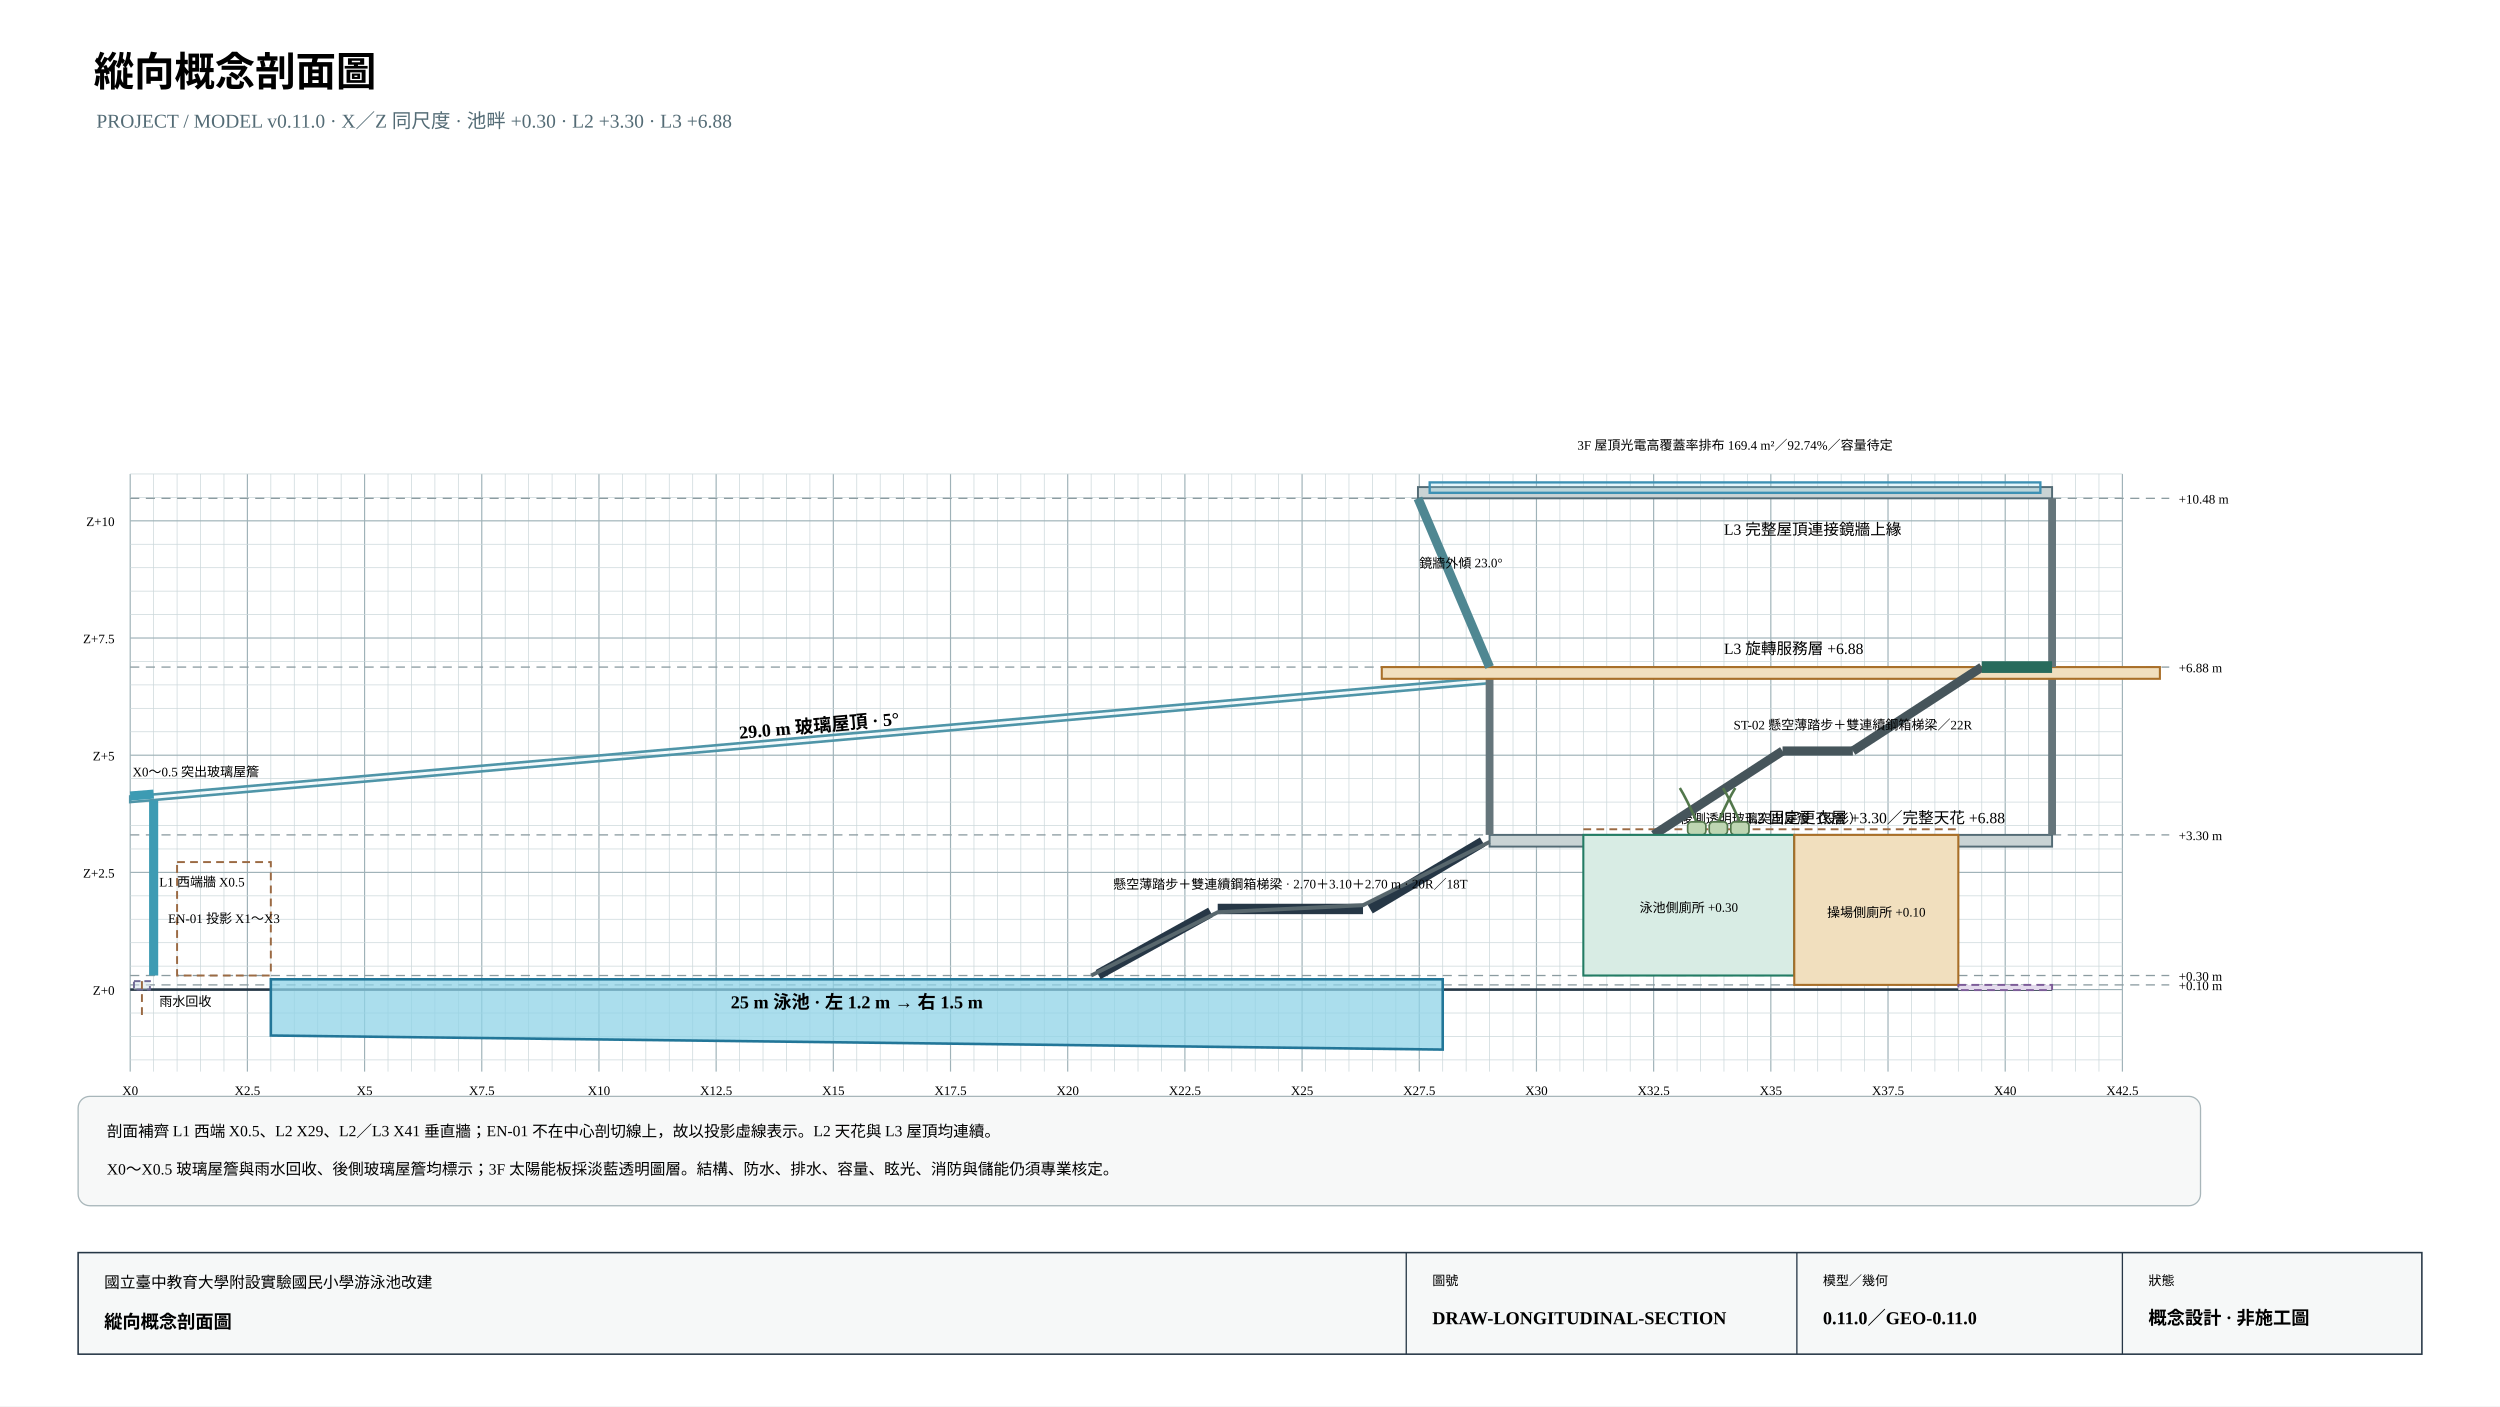
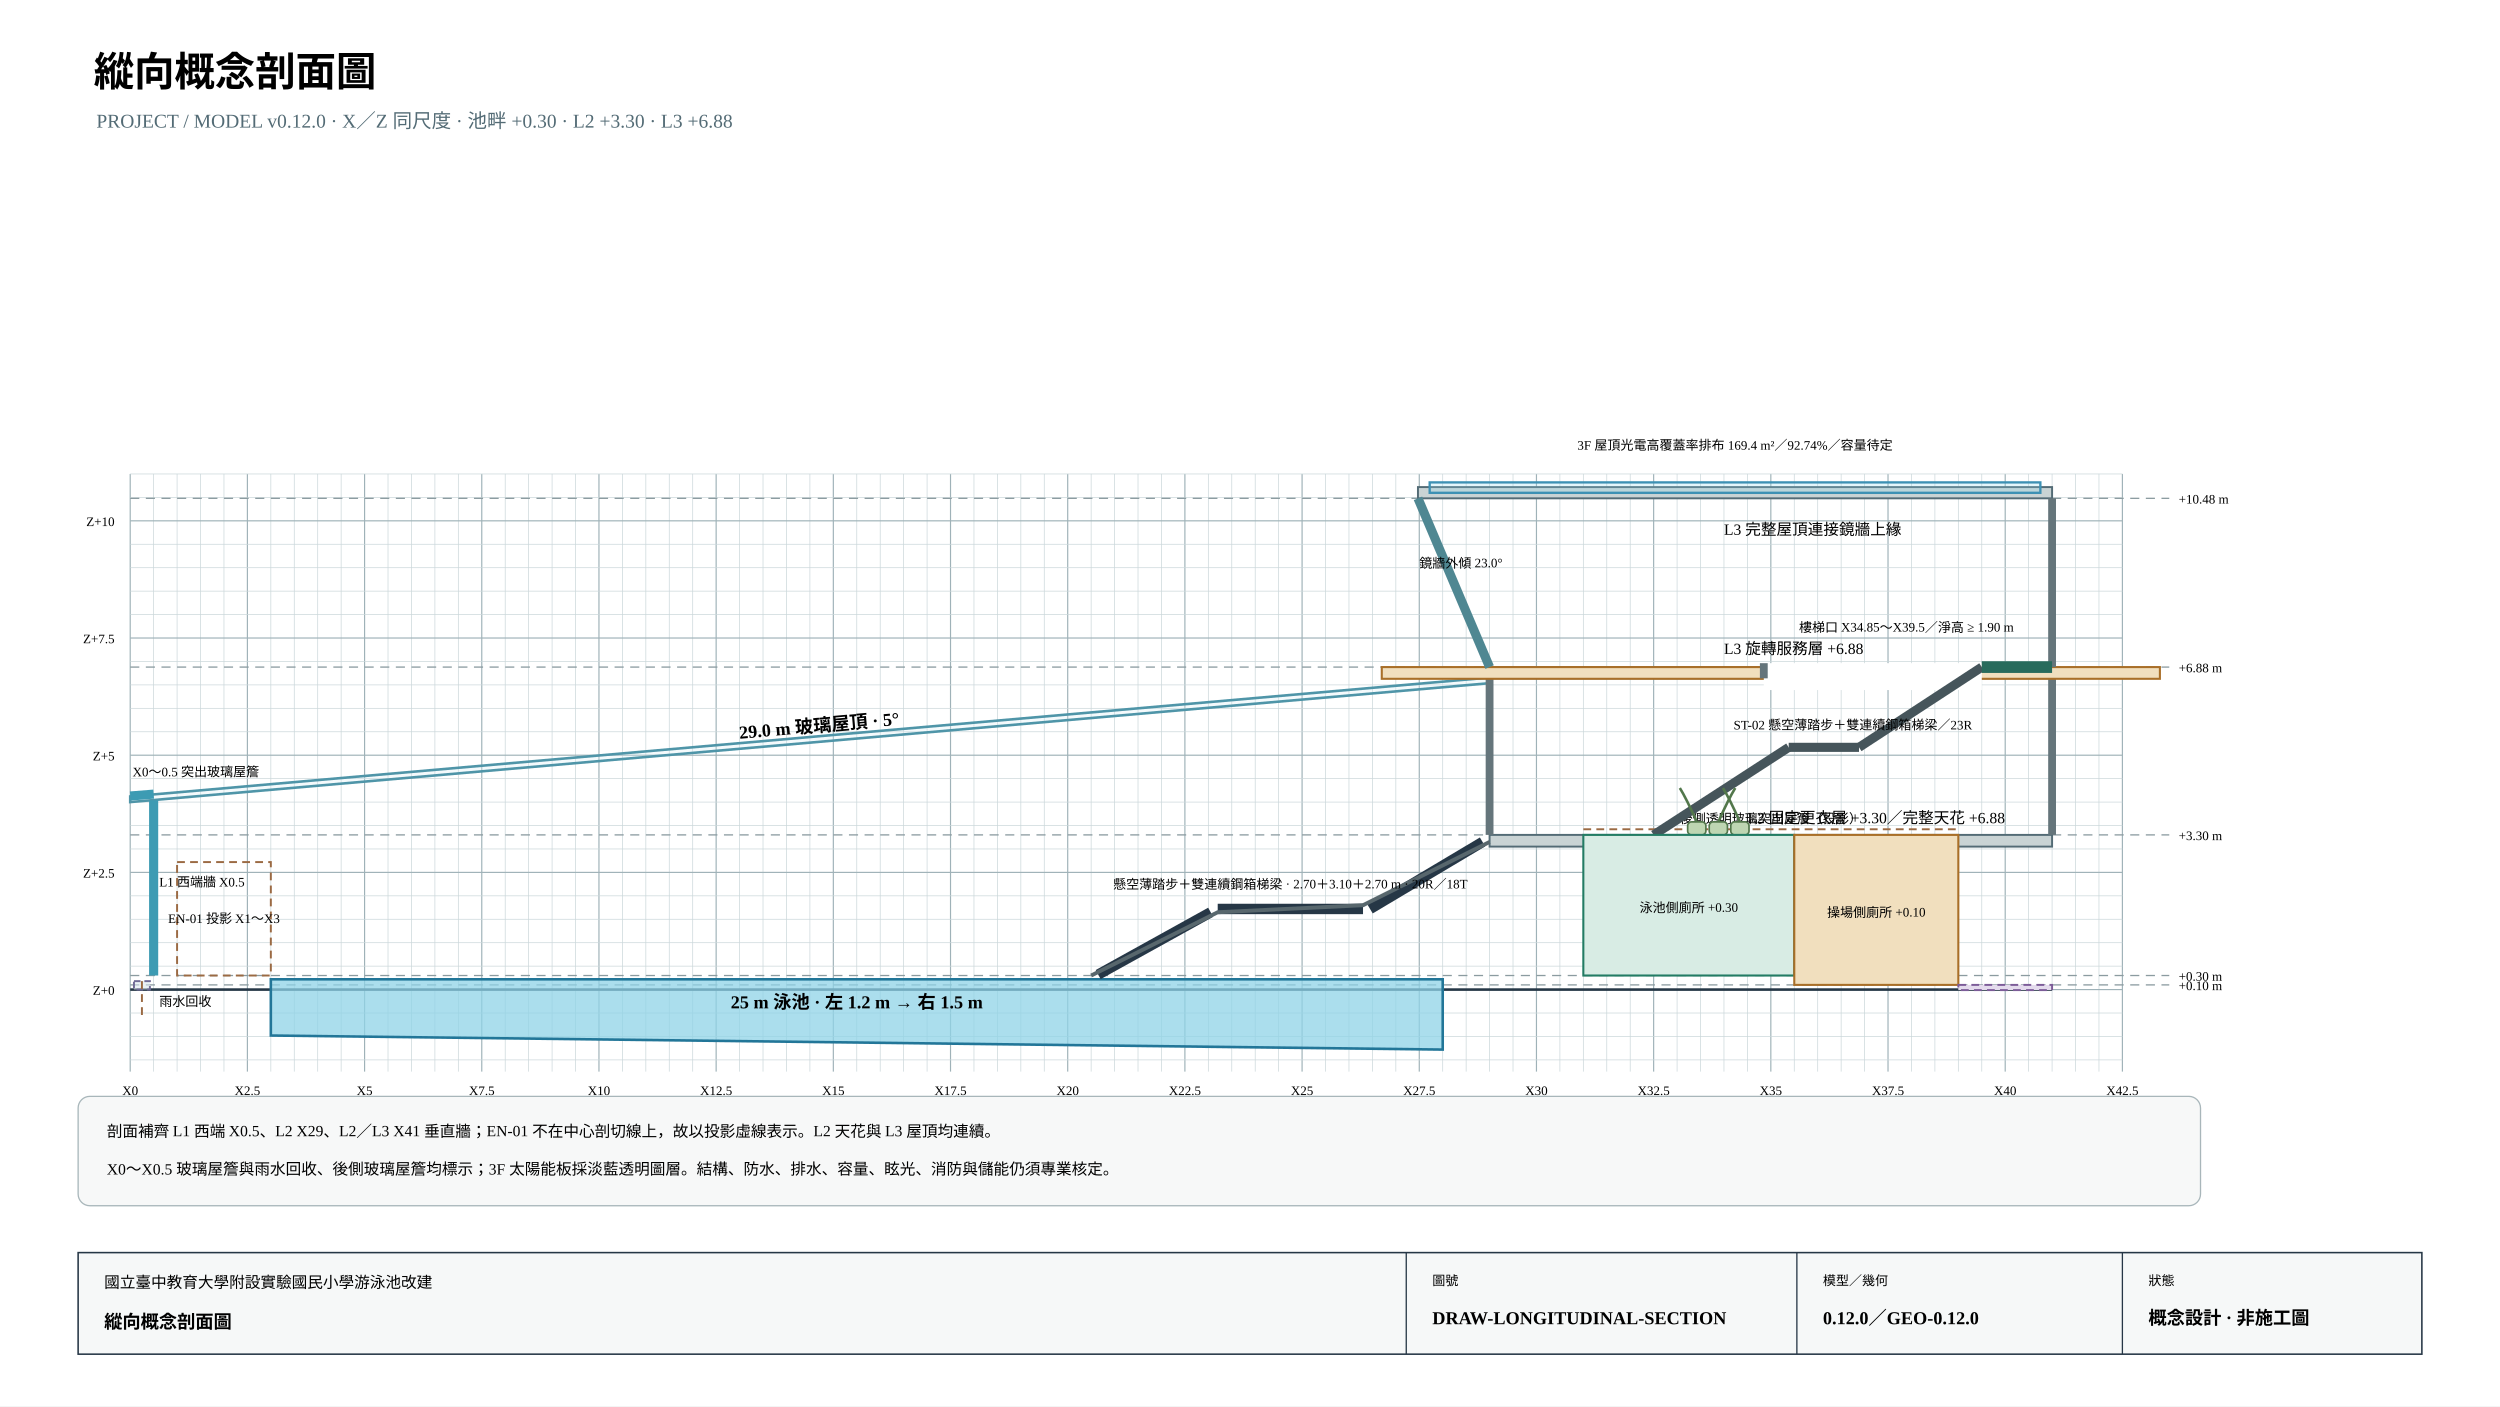
- <svg xmlns="http://www.w3.org/2000/svg" width="1920" height="1080" viewBox="0 0 1920 1080" role="img" aria-labelledby="title desc" data-model-version="0.11.0" data-active-geometry="GEO-0.11.0" data-coordinate-system="SITE-XY">
+ <svg xmlns="http://www.w3.org/2000/svg" width="1920" height="1080" viewBox="0 0 1920 1080" role="img" aria-labelledby="title desc" data-model-version="0.12.0" data-active-geometry="GEO-0.12.0" data-coordinate-system="SITE-XY">
  <style>
  :where(.dw-sheet) text{font-family:"Noto Sans TC","Microsoft JhengHei",sans-serif;fill:#263746}.dw-title{font-size:31px;font-weight:800}.dw-subtitle{font-size:15px;fill:#536b75}.dw-label{font-size:14px;font-weight:700}.dw-small{font-size:12px}.dw-tiny{font-size:10px}.dw-grid{stroke:#cbd7da;stroke-width:.55}.dw-grid-major{stroke:#9fb2b8;stroke-width:.9}.dw-outline{fill:none;stroke:#263746;stroke-width:2}.dw-reference{fill:#eef2f2;stroke:#97a8ad;stroke-width:1.2;stroke-dasharray:7 5}.dw-pool{fill:#bfe4ef;stroke:#227698;stroke-width:2}.dw-lane{stroke:#f8fbfc;stroke-width:2;stroke-dasharray:8 5}.dw-working{fill:#f1dfbe;stroke:#a96f28;stroke-width:1.6}.dw-confirmed{fill:#d8ece4;stroke:#237c64;stroke-width:1.6}.dw-service{fill:#dbe5e6;stroke:#5b7278;stroke-width:1.6}.dw-chemical{fill:#ead9e8;stroke:#8e5a88;stroke-width:1.6}.dw-deferred{fill:#e4dbed;stroke:#7c5c98;stroke-width:1.5;stroke-dasharray:6 4}.dw-stair{fill:#d7dde0;stroke:#263746;stroke-width:1.6}.dw-structure{fill:#c3793c;fill-opacity:.18;stroke:#a95c25;stroke-width:2.2;stroke-dasharray:8 4}.dw-dim{stroke:#536b75;stroke-width:1;fill:none}.dw-title-box{fill:#f6f8f8;stroke:#263746;stroke-width:1.2}.dw-note{fill:#f7f8f8;stroke:#a8b6ba;stroke-width:1}.dw-mirror{stroke:#4f8792;stroke-width:7}.dw-roof{fill:#d8eef2;fill-opacity:.28;stroke:#4f95a8;stroke-width:2}.dw-level{stroke:#8b9ba0;stroke-width:1;stroke-dasharray:7 5}.dw-water{fill:#8fd2e6;fill-opacity:.75;stroke:#227698;stroke-width:2}.dw-wall{fill:#c9d3d4;stroke:#536b75;stroke-width:1.5}.dw-terrace{fill:#cfe1c5;stroke:#52774b;stroke-width:1.7}.dw-arrival{fill:#d7e8df;stroke:#286b5c;stroke-width:2}.dw-corridor{fill:#dcecef;stroke:#357487;stroke-width:1.6}.dw-female{fill:#e5e0ee;stroke:#76598d;stroke-width:1.6}.dw-glass-line{stroke:#3d9bb3;stroke-width:7}.dw-wall-line{stroke:#65757b;stroke-width:6}.dw-window-line{stroke:#4fa5bb;stroke-width:8}.dw-locker{fill:#cfd8d8;stroke:#64787a;stroke-width:1}.dw-counter{fill:#d7c5ab;stroke:#8a6234;stroke-width:1.5}.dw-plant{fill:#bed6b2;stroke:#52774b;stroke-width:1.3}.dw-pv{fill:#8fd9ee;fill-opacity:.24;stroke:#3d91b4;stroke-width:1.8}.dw-pv-grid{stroke:#4f9fc1;stroke-width:.8;stroke-opacity:.82}.dw-projected{fill:none;stroke:#9b6a43;stroke-width:1.5;stroke-dasharray:6 4}.dw-rain{fill:#d9e5ef;fill-opacity:.55;stroke:#6f6a96;stroke-width:1.5;stroke-dasharray:5 3}
</style>
  <g class="dw-sheet">
    <rect width="1920" height="1080" fill="#fff" />
    <text x="72" y="66" class="dw-title">縱向概念剖面圖</text>
-     <text x="74" y="98" class="dw-subtitle">PROJECT / MODEL v0.11.0 · X／Z 同尺度 · 池畔 +0.30 · L2 +3.30 · L3 +6.88</text>
+     <text x="74" y="98" class="dw-subtitle">PROJECT / MODEL v0.12.0 · X／Z 同尺度 · 池畔 +0.30 · L2 +3.30 · L3 +6.88</text>
    <g aria-label="SITE-XZ 0.5 m grid" data-grid-visible="true" data-coordinate-system="SITE-XZ" data-minor-spacing="0.5" data-major-spacing="2.5">
      <line x1="100" y1="364" x2="100" y2="823" class="dw-grid-major" />
      <text x="100" y="841" text-anchor="middle" class="dw-tiny">X0</text>
      <line x1="118" y1="364" x2="118" y2="823" class="dw-grid" />
      <line x1="136" y1="364" x2="136" y2="823" class="dw-grid" />
      <line x1="154" y1="364" x2="154" y2="823" class="dw-grid" />
      <line x1="172" y1="364" x2="172" y2="823" class="dw-grid" />
      <line x1="190" y1="364" x2="190" y2="823" class="dw-grid-major" />
      <text x="190" y="841" text-anchor="middle" class="dw-tiny">X2.5</text>
      <line x1="208" y1="364" x2="208" y2="823" class="dw-grid" />
      <line x1="226" y1="364" x2="226" y2="823" class="dw-grid" />
      <line x1="244" y1="364" x2="244" y2="823" class="dw-grid" />
      <line x1="262" y1="364" x2="262" y2="823" class="dw-grid" />
      <line x1="280" y1="364" x2="280" y2="823" class="dw-grid-major" />
      <text x="280" y="841" text-anchor="middle" class="dw-tiny">X5</text>
      <line x1="298" y1="364" x2="298" y2="823" class="dw-grid" />
      <line x1="316" y1="364" x2="316" y2="823" class="dw-grid" />
      <line x1="334" y1="364" x2="334" y2="823" class="dw-grid" />
      <line x1="352" y1="364" x2="352" y2="823" class="dw-grid" />
      <line x1="370" y1="364" x2="370" y2="823" class="dw-grid-major" />
      <text x="370" y="841" text-anchor="middle" class="dw-tiny">X7.5</text>
      <line x1="388" y1="364" x2="388" y2="823" class="dw-grid" />
      <line x1="406" y1="364" x2="406" y2="823" class="dw-grid" />
      <line x1="424" y1="364" x2="424" y2="823" class="dw-grid" />
      <line x1="442" y1="364" x2="442" y2="823" class="dw-grid" />
      <line x1="460" y1="364" x2="460" y2="823" class="dw-grid-major" />
      <text x="460" y="841" text-anchor="middle" class="dw-tiny">X10</text>
      <line x1="478" y1="364" x2="478" y2="823" class="dw-grid" />
      <line x1="496" y1="364" x2="496" y2="823" class="dw-grid" />
      <line x1="514" y1="364" x2="514" y2="823" class="dw-grid" />
      <line x1="532" y1="364" x2="532" y2="823" class="dw-grid" />
      <line x1="550" y1="364" x2="550" y2="823" class="dw-grid-major" />
      <text x="550" y="841" text-anchor="middle" class="dw-tiny">X12.5</text>
      <line x1="568" y1="364" x2="568" y2="823" class="dw-grid" />
      <line x1="586" y1="364" x2="586" y2="823" class="dw-grid" />
      <line x1="604" y1="364" x2="604" y2="823" class="dw-grid" />
      <line x1="622" y1="364" x2="622" y2="823" class="dw-grid" />
      <line x1="640" y1="364" x2="640" y2="823" class="dw-grid-major" />
      <text x="640" y="841" text-anchor="middle" class="dw-tiny">X15</text>
      <line x1="658" y1="364" x2="658" y2="823" class="dw-grid" />
      <line x1="676" y1="364" x2="676" y2="823" class="dw-grid" />
      <line x1="694" y1="364" x2="694" y2="823" class="dw-grid" />
      <line x1="712" y1="364" x2="712" y2="823" class="dw-grid" />
      <line x1="730" y1="364" x2="730" y2="823" class="dw-grid-major" />
      <text x="730" y="841" text-anchor="middle" class="dw-tiny">X17.5</text>
      <line x1="748" y1="364" x2="748" y2="823" class="dw-grid" />
      <line x1="766" y1="364" x2="766" y2="823" class="dw-grid" />
      <line x1="784" y1="364" x2="784" y2="823" class="dw-grid" />
      <line x1="802" y1="364" x2="802" y2="823" class="dw-grid" />
      <line x1="820" y1="364" x2="820" y2="823" class="dw-grid-major" />
      <text x="820" y="841" text-anchor="middle" class="dw-tiny">X20</text>
      <line x1="838" y1="364" x2="838" y2="823" class="dw-grid" />
      <line x1="856" y1="364" x2="856" y2="823" class="dw-grid" />
      <line x1="874" y1="364" x2="874" y2="823" class="dw-grid" />
      <line x1="892" y1="364" x2="892" y2="823" class="dw-grid" />
      <line x1="910" y1="364" x2="910" y2="823" class="dw-grid-major" />
      <text x="910" y="841" text-anchor="middle" class="dw-tiny">X22.5</text>
      <line x1="928" y1="364" x2="928" y2="823" class="dw-grid" />
      <line x1="946" y1="364" x2="946" y2="823" class="dw-grid" />
      <line x1="964" y1="364" x2="964" y2="823" class="dw-grid" />
      <line x1="982" y1="364" x2="982" y2="823" class="dw-grid" />
      <line x1="1000" y1="364" x2="1000" y2="823" class="dw-grid-major" />
      <text x="1000" y="841" text-anchor="middle" class="dw-tiny">X25</text>
      <line x1="1018" y1="364" x2="1018" y2="823" class="dw-grid" />
      <line x1="1036" y1="364" x2="1036" y2="823" class="dw-grid" />
      <line x1="1054" y1="364" x2="1054" y2="823" class="dw-grid" />
      <line x1="1072" y1="364" x2="1072" y2="823" class="dw-grid" />
      <line x1="1090" y1="364" x2="1090" y2="823" class="dw-grid-major" />
      <text x="1090" y="841" text-anchor="middle" class="dw-tiny">X27.5</text>
      <line x1="1108" y1="364" x2="1108" y2="823" class="dw-grid" />
      <line x1="1126" y1="364" x2="1126" y2="823" class="dw-grid" />
      <line x1="1144" y1="364" x2="1144" y2="823" class="dw-grid" />
      <line x1="1162" y1="364" x2="1162" y2="823" class="dw-grid" />
      <line x1="1180" y1="364" x2="1180" y2="823" class="dw-grid-major" />
      <text x="1180" y="841" text-anchor="middle" class="dw-tiny">X30</text>
      <line x1="1198" y1="364" x2="1198" y2="823" class="dw-grid" />
      <line x1="1216" y1="364" x2="1216" y2="823" class="dw-grid" />
      <line x1="1234" y1="364" x2="1234" y2="823" class="dw-grid" />
      <line x1="1252" y1="364" x2="1252" y2="823" class="dw-grid" />
      <line x1="1270" y1="364" x2="1270" y2="823" class="dw-grid-major" />
      <text x="1270" y="841" text-anchor="middle" class="dw-tiny">X32.5</text>
      <line x1="1288" y1="364" x2="1288" y2="823" class="dw-grid" />
      <line x1="1306" y1="364" x2="1306" y2="823" class="dw-grid" />
      <line x1="1324" y1="364" x2="1324" y2="823" class="dw-grid" />
      <line x1="1342" y1="364" x2="1342" y2="823" class="dw-grid" />
      <line x1="1360" y1="364" x2="1360" y2="823" class="dw-grid-major" />
      <text x="1360" y="841" text-anchor="middle" class="dw-tiny">X35</text>
      <line x1="1378" y1="364" x2="1378" y2="823" class="dw-grid" />
      <line x1="1396" y1="364" x2="1396" y2="823" class="dw-grid" />
      <line x1="1414" y1="364" x2="1414" y2="823" class="dw-grid" />
      <line x1="1432" y1="364" x2="1432" y2="823" class="dw-grid" />
      <line x1="1450" y1="364" x2="1450" y2="823" class="dw-grid-major" />
      <text x="1450" y="841" text-anchor="middle" class="dw-tiny">X37.5</text>
      <line x1="1468" y1="364" x2="1468" y2="823" class="dw-grid" />
      <line x1="1486" y1="364" x2="1486" y2="823" class="dw-grid" />
      <line x1="1504" y1="364" x2="1504" y2="823" class="dw-grid" />
      <line x1="1522" y1="364" x2="1522" y2="823" class="dw-grid" />
      <line x1="1540" y1="364" x2="1540" y2="823" class="dw-grid-major" />
      <text x="1540" y="841" text-anchor="middle" class="dw-tiny">X40</text>
      <line x1="1558" y1="364" x2="1558" y2="823" class="dw-grid" />
      <line x1="1576" y1="364" x2="1576" y2="823" class="dw-grid" />
      <line x1="1594" y1="364" x2="1594" y2="823" class="dw-grid" />
      <line x1="1612" y1="364" x2="1612" y2="823" class="dw-grid" />
      <line x1="1630" y1="364" x2="1630" y2="823" class="dw-grid-major" />
      <text x="1630" y="841" text-anchor="middle" class="dw-tiny">X42.5</text>
      <line x1="100" y1="814" x2="1630" y2="814" class="dw-grid" />
      <line x1="100" y1="796" x2="1630" y2="796" class="dw-grid" />
      <line x1="100" y1="778" x2="1630" y2="778" class="dw-grid" />
      <line x1="100" y1="760" x2="1630" y2="760" class="dw-grid-major" />
      <text x="88" y="764" text-anchor="end" class="dw-tiny">Z+0</text>
      <line x1="100" y1="742" x2="1630" y2="742" class="dw-grid" />
      <line x1="100" y1="724" x2="1630" y2="724" class="dw-grid" />
      <line x1="100" y1="706" x2="1630" y2="706" class="dw-grid" />
      <line x1="100" y1="688" x2="1630" y2="688" class="dw-grid" />
      <line x1="100" y1="670" x2="1630" y2="670" class="dw-grid-major" />
      <text x="88" y="674" text-anchor="end" class="dw-tiny">Z+2.5</text>
      <line x1="100" y1="652" x2="1630" y2="652" class="dw-grid" />
      <line x1="100" y1="634" x2="1630" y2="634" class="dw-grid" />
      <line x1="100" y1="616" x2="1630" y2="616" class="dw-grid" />
      <line x1="100" y1="598" x2="1630" y2="598" class="dw-grid" />
      <line x1="100" y1="580" x2="1630" y2="580" class="dw-grid-major" />
      <text x="88" y="584" text-anchor="end" class="dw-tiny">Z+5</text>
      <line x1="100" y1="562" x2="1630" y2="562" class="dw-grid" />
      <line x1="100" y1="544" x2="1630" y2="544" class="dw-grid" />
      <line x1="100" y1="526" x2="1630" y2="526" class="dw-grid" />
      <line x1="100" y1="508" x2="1630" y2="508" class="dw-grid" />
      <line x1="100" y1="490" x2="1630" y2="490" class="dw-grid-major" />
      <text x="88" y="494" text-anchor="end" class="dw-tiny">Z+7.5</text>
      <line x1="100" y1="472" x2="1630" y2="472" class="dw-grid" />
      <line x1="100" y1="454" x2="1630" y2="454" class="dw-grid" />
      <line x1="100" y1="436" x2="1630" y2="436" class="dw-grid" />
      <line x1="100" y1="418" x2="1630" y2="418" class="dw-grid" />
      <line x1="100" y1="400" x2="1630" y2="400" class="dw-grid-major" />
      <text x="88" y="404" text-anchor="end" class="dw-tiny">Z+10</text>
      <line x1="100" y1="382" x2="1630" y2="382" class="dw-grid" />
      <line x1="100" y1="364" x2="1630" y2="364" class="dw-grid" />
    </g>
    <g>
      <line x1="100" y1="760" x2="1576" y2="760" class="dw-outline" />
      <line x1="100" y1="756.4" x2="1666" y2="756.4" class="dw-level" />
      <text x="1673.2" y="760.4" class="dw-tiny">+0.10 m</text>
      <line x1="100" y1="749.2" x2="1666" y2="749.2" class="dw-level" />
      <text x="1673.2" y="753.2" class="dw-tiny">+0.30 m</text>
      <line x1="100" y1="641.2" x2="1666" y2="641.2" class="dw-level" />
      <text x="1673.2" y="645.2" class="dw-tiny">+3.30 m</text>
      <line x1="100" y1="512.32" x2="1666" y2="512.32" class="dw-level" />
      <text x="1673.2" y="516.32" class="dw-tiny">+6.88 m</text>
      <line x1="100" y1="382.72" x2="1666" y2="382.72" class="dw-level" />
      <text x="1673.2" y="386.72" class="dw-tiny">+10.48 m</text>
    </g>
    <g data-entity="POOL-01" data-coordinate-system="SITE-XY" data-bounds="3,28,4,12.5">
      <path d="M208 752.08L1108 752.08L1108 806.08L208 795.28Z" class="dw-water" />
      <text x="658" y="774.4" text-anchor="middle" class="dw-label">25 m 泳池 · 左 1.2 m → 右 1.5 m</text>
    </g>
    <g data-entity="RF-GL-01" data-coordinate-system="SITE-XY" data-bounds="0,29,0,14">
      <path d="M100 616L1144 524.668L1144 520.348L100 611.68Z" class="dw-roof" />
      <text x="568" y="567.4" class="dw-label" transform="rotate(-5 568 567.4)">29.0 m 玻璃屋頂 · 5°</text>
    </g>
    <g data-entity="RF-L1-WEST-EAVE-01">
      <path d="M100 611.32L118 609.88" class="dw-glass-line" />
      <text x="101.8" y="596.2" class="dw-tiny">X0～0.5 突出玻璃屋簷</text>
    </g>
    <g data-entity="RW-WEST-01">
      <rect x="102.88" y="753.52" width="12.24" height="6.48" class="dw-rain" />
      <path d="M109 753.52L109 779.8" class="dw-projected" />
      <text x="122.32" y="772.6" class="dw-tiny">雨水回收</text>
    </g>
    <g data-entity="W-L1-X0.5-01">
      <line x1="118" y1="749.2" x2="118" y2="614.56" class="dw-glass-line" />
      <text x="122.32" y="680.8" class="dw-tiny">L1 西端牆 X0.5</text>
    </g>
    <g data-entity="EN-01" data-projection="elevation-not-cut">
      <rect x="136" y="662.08" width="72" height="87.12" class="dw-projected" />
      <text x="172" y="708.88" text-anchor="middle" class="dw-tiny">EN-01 投影 X1～X3</text>
    </g>
    <g data-entity="RF-L1-REAR-CANOPY-01" data-projection-y="14-14.5">
      <line x1="1216" y1="636.88" x2="1504" y2="636.88" class="dw-projected" />
      <text x="1360" y="632.2" text-anchor="middle" class="dw-tiny">後側透明玻璃突出屋簷（投影）</text>
    </g>
    <g>
      <rect x="1144" y="641.2" width="432" height="9" class="dw-wall" />
      <rect x="1144" y="512.32" width="432" height="8.64" class="dw-wall" data-entity="CLG-L2-01" data-continuous="true" />
      <line x1="1144" y1="641.2" x2="1144" y2="512.32" class="dw-wall-line" data-entity="W-L2-X29-01" />
      <line x1="1576" y1="641.2" x2="1576" y2="512.32" class="dw-wall-line" data-entity="W-L2-X41-01" />
      <rect x="1061.2" y="512.32" width="597.6" height="9" class="dw-working" />
      <rect x="1088.992" y="374.08" width="487.008" height="8.64" class="dw-wall" data-entity="RF-L3-01" data-complete-roof="true" />
      <line x1="1144" y1="512.32" x2="1088.988" y2="382.72" class="dw-mirror" />
      <line x1="1576" y1="512.32" x2="1576" y2="382.72" class="dw-wall-line" data-entity="W-L3-X41-01" />
      <text x="1342" y="632.2" class="dw-small">L2 固定更衣層 +3.30／完整天花 +6.88</text>
      <text x="1324" y="502.24" class="dw-small">L3 旋轉服務層 +6.88</text>
      <text x="1324" y="410.72" class="dw-small">L3 完整屋頂連接鏡牆上緣</text>
      <text x="1090" y="436" class="dw-tiny">鏡牆外傾 23.0°</text>
    </g>
    <g data-entity="ST-01" data-coordinate-system="SITE-XY" data-bounds="20.5,29,0.5,2" data-design-intent="suspended-floating-stair">
      <line x1="843.4" y1="748.48" x2="929.8" y2="700.6" stroke="#263746" stroke-width="8" />
      <line x1="935.2" y1="698.08" x2="1046.8" y2="698.08" stroke="#263746" stroke-width="8" />
      <line x1="1052.2" y1="698.08" x2="1138.6" y2="646.6" stroke="#263746" stroke-width="8" />
      <polyline points="838,749.2 848.8,743.8 859.6,738.4 870.4,733 881.2,727.6 892,722.2 902.8,716.8 913.6,711.4 924.4,706 935.2,700.6 1046.8,695.2 1057.6,689.8 1068.4,684.4 1079.2,679 1090,673.6 1100.8,668.2 1111.6,662.8 1122.4,657.4 1133.2,652 1144,646.6" fill="none" stroke="#58676d" stroke-width="3" />
      <text x="991" y="682.6" text-anchor="middle" class="dw-tiny">懸空薄踏步＋雙連續鋼箱梯梁 · 2.70＋3.10＋2.70 m · 20R／18T</text>
    </g>
+     <g data-entity="OP-L3-ST-02-01" data-required-headroom="1.9">
+       <rect x="1354.6" y="509.32" width="167.4" height="20.64" fill="#ffffff" />
+       <line x1="1354.6" y1="509.32" x2="1354.6" y2="520.96" class="dw-wall-line" />
+       <text x="1381.6" y="485.32" class="dw-tiny">樓梯口 X34.85～X39.5／淨高 ≥ 1.90 m</text>
+     </g>
    <g data-entity="ST-02" data-axis="+x" data-y-band="0.5,2" data-design-intent="suspended-floating-stair">
-       <line x1="1270" y1="641.2" x2="1369" y2="576.76" stroke="#46555b" stroke-width="7" />
-       <line x1="1369" y1="576.76" x2="1423" y2="576.76" stroke="#46555b" stroke-width="7" />
-       <line x1="1423" y1="576.76" x2="1522" y2="512.32" stroke="#46555b" stroke-width="7" />
+       <line x1="1270" y1="641.2" x2="1373.714" y2="573.958" stroke="#46555b" stroke-width="7" />
+       <line x1="1373.714" y1="573.958" x2="1427.714" y2="573.958" stroke="#46555b" stroke-width="7" />
+       <line x1="1427.714" y1="573.958" x2="1522" y2="512.32" stroke="#46555b" stroke-width="7" />
      <line x1="1522" y1="512.32" x2="1576" y2="512.32" stroke="#286b5c" stroke-width="9" />
-       <text x="1423" y="560.2" text-anchor="middle" class="dw-tiny">ST-02 懸空薄踏步＋雙連續鋼箱梯梁／22R</text>
+       <text x="1423" y="560.2" text-anchor="middle" class="dw-tiny">ST-02 懸空薄踏步＋雙連續鋼箱梯梁／23R</text>
    </g>
    <g data-entity="Z-ST-02-PLANT-01" data-planter-count="3">
      <rect x="1296.12" y="631.2" width="14" height="10" rx="3" class="dw-plant" />
      <path d="M1303.12 631.2q-8 -18 -13 -26" fill="none" stroke="#52774b" stroke-width="2" />
      <rect x="1312.68" y="631.2" width="14" height="10" rx="3" class="dw-plant" />
      <path d="M1319.68 631.2q8 -18 13 -26" fill="none" stroke="#52774b" stroke-width="2" />
      <rect x="1329.24" y="631.2" width="14" height="10" rx="3" class="dw-plant" />
      <path d="M1336.24 631.2q-8 -18 -13 -26" fill="none" stroke="#52774b" stroke-width="2" />
      <text x="1320.4" y="662.08" text-anchor="middle" class="dw-tiny">梯下 3 組可移除耐陰盆栽</text>
    </g>
    <g data-entity="RF-PV-RES-01" data-area="169.364" data-coverage-percent="92.74" data-capacity-status="deferred">
      <rect x="1097.992" y="370.48" width="469.008" height="8" class="dw-pv" />
      <text x="1332.496" y="345.36" text-anchor="middle" class="dw-tiny">3F 屋頂光電高覆蓋率排布 169.4 m²／92.74%／容量待定</text>
    </g>
    <g>
      <rect x="1216" y="641.2" width="162" height="108" class="dw-confirmed" />
      <rect x="1378" y="641.2" width="126" height="115.2" class="dw-working" />
      <text x="1297" y="700.6" text-anchor="middle" class="dw-tiny">泳池側廁所 +0.30</text>
      <text x="1441" y="704.2" text-anchor="middle" class="dw-tiny">操場側廁所 +0.10</text>
      <rect x="1504" y="756.4" width="72" height="4" class="dw-deferred" />
    </g>
    <rect x="60" y="842" width="1630" height="84" rx="9" class="dw-note" />
    <text x="82" y="873" class="dw-small">剖面補齊 L1 西端 X0.5、L2 X29、L2／L3 X41 垂直牆；EN-01 不在中心剖切線上，故以投影虛線表示。L2 天花與 L3 屋頂均連續。</text>
    <text x="82" y="902" class="dw-small">X0～X0.5 玻璃屋簷與雨水回收、後側玻璃屋簷均標示；3F 太陽能板採淡藍透明圖層。結構、防水、排水、容量、眩光、消防與儲能仍須專業核定。</text>
    <g transform="translate(60 962)">
      <rect width="1800" height="78" class="dw-title-box" />
      <line x1="1020" y1="0" x2="1020" y2="78" stroke="#263746" />
      <line x1="1320" y1="0" x2="1320" y2="78" stroke="#263746" />
      <line x1="1570" y1="0" x2="1570" y2="78" stroke="#263746" />
      <text x="20" y="27" class="dw-small">國立臺中教育大學附設實驗國民小學游泳池改建</text>
      <text x="20" y="58" class="dw-label">縱向概念剖面圖</text>
      <text x="1040" y="25" class="dw-tiny">圖號</text>
      <text x="1040" y="55" class="dw-label">DRAW-LONGITUDINAL-SECTION</text>
      <text x="1340" y="25" class="dw-tiny">模型／幾何</text>
-       <text x="1340" y="55" class="dw-label">0.11.0／GEO-0.11.0</text>
+       <text x="1340" y="55" class="dw-label">0.12.0／GEO-0.12.0</text>
      <text x="1590" y="25" class="dw-tiny">狀態</text>
      <text x="1590" y="55" class="dw-label">概念設計 · 非施工圖</text>
    </g>
  </g>
</svg>
